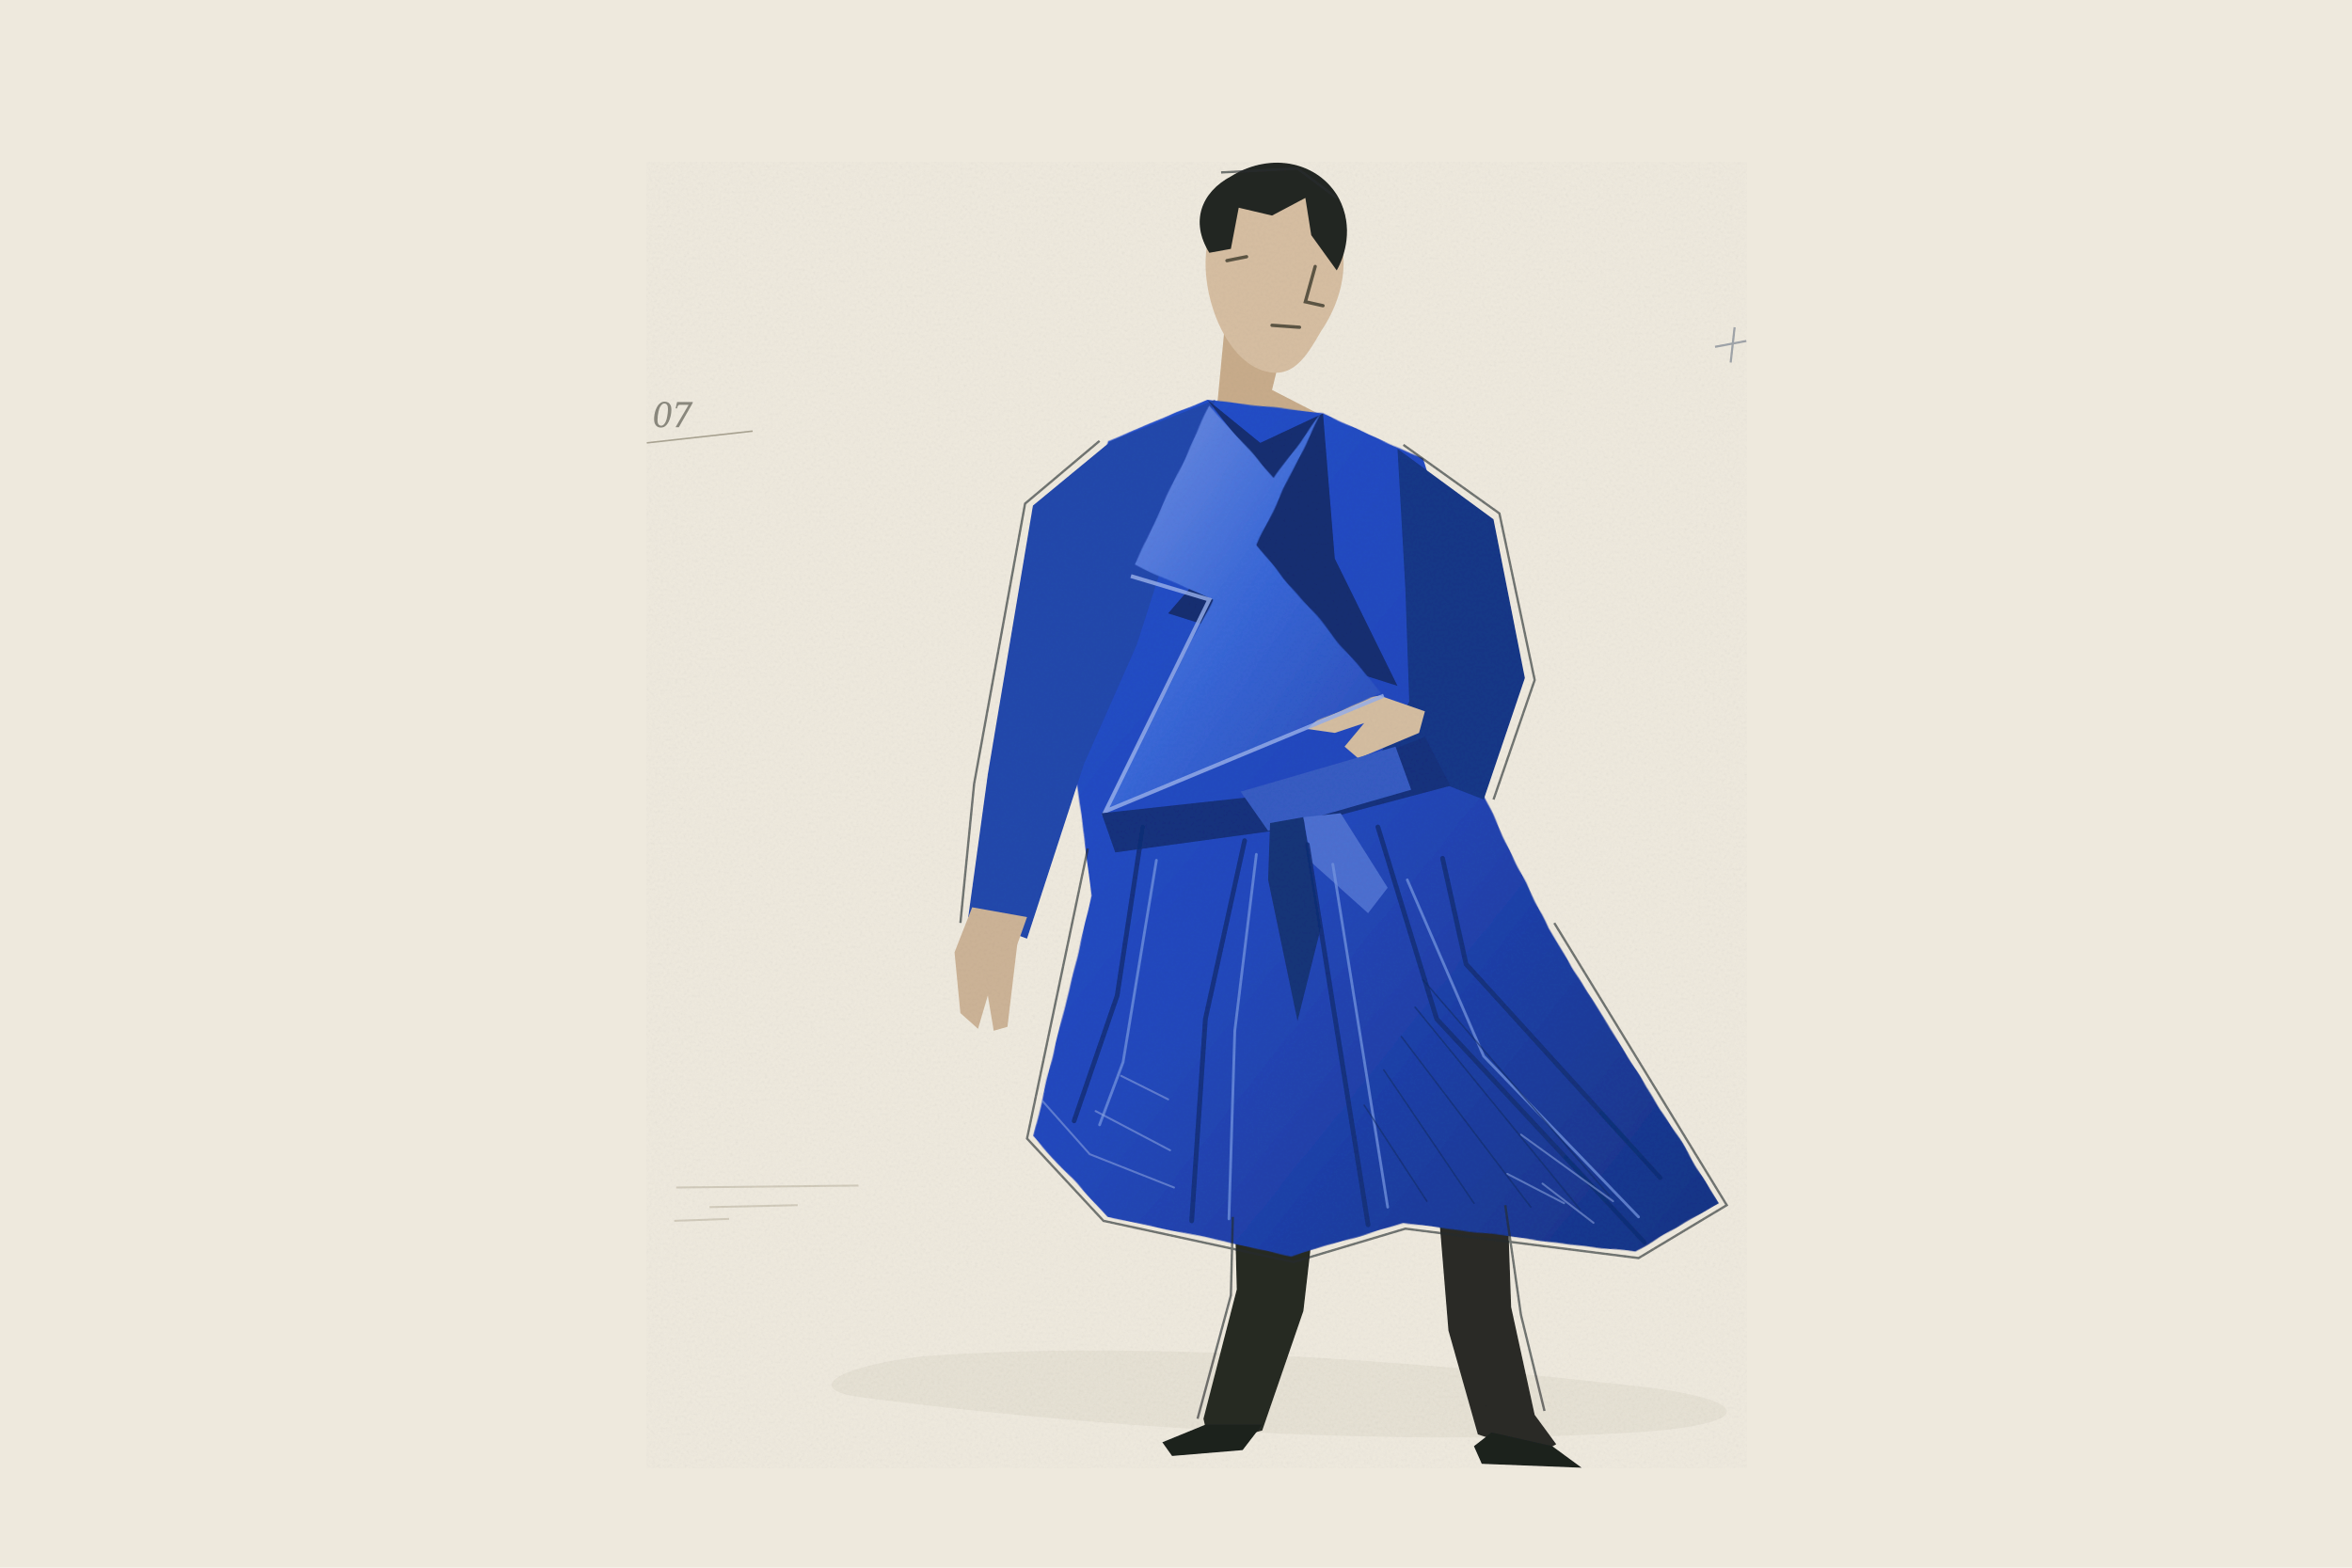
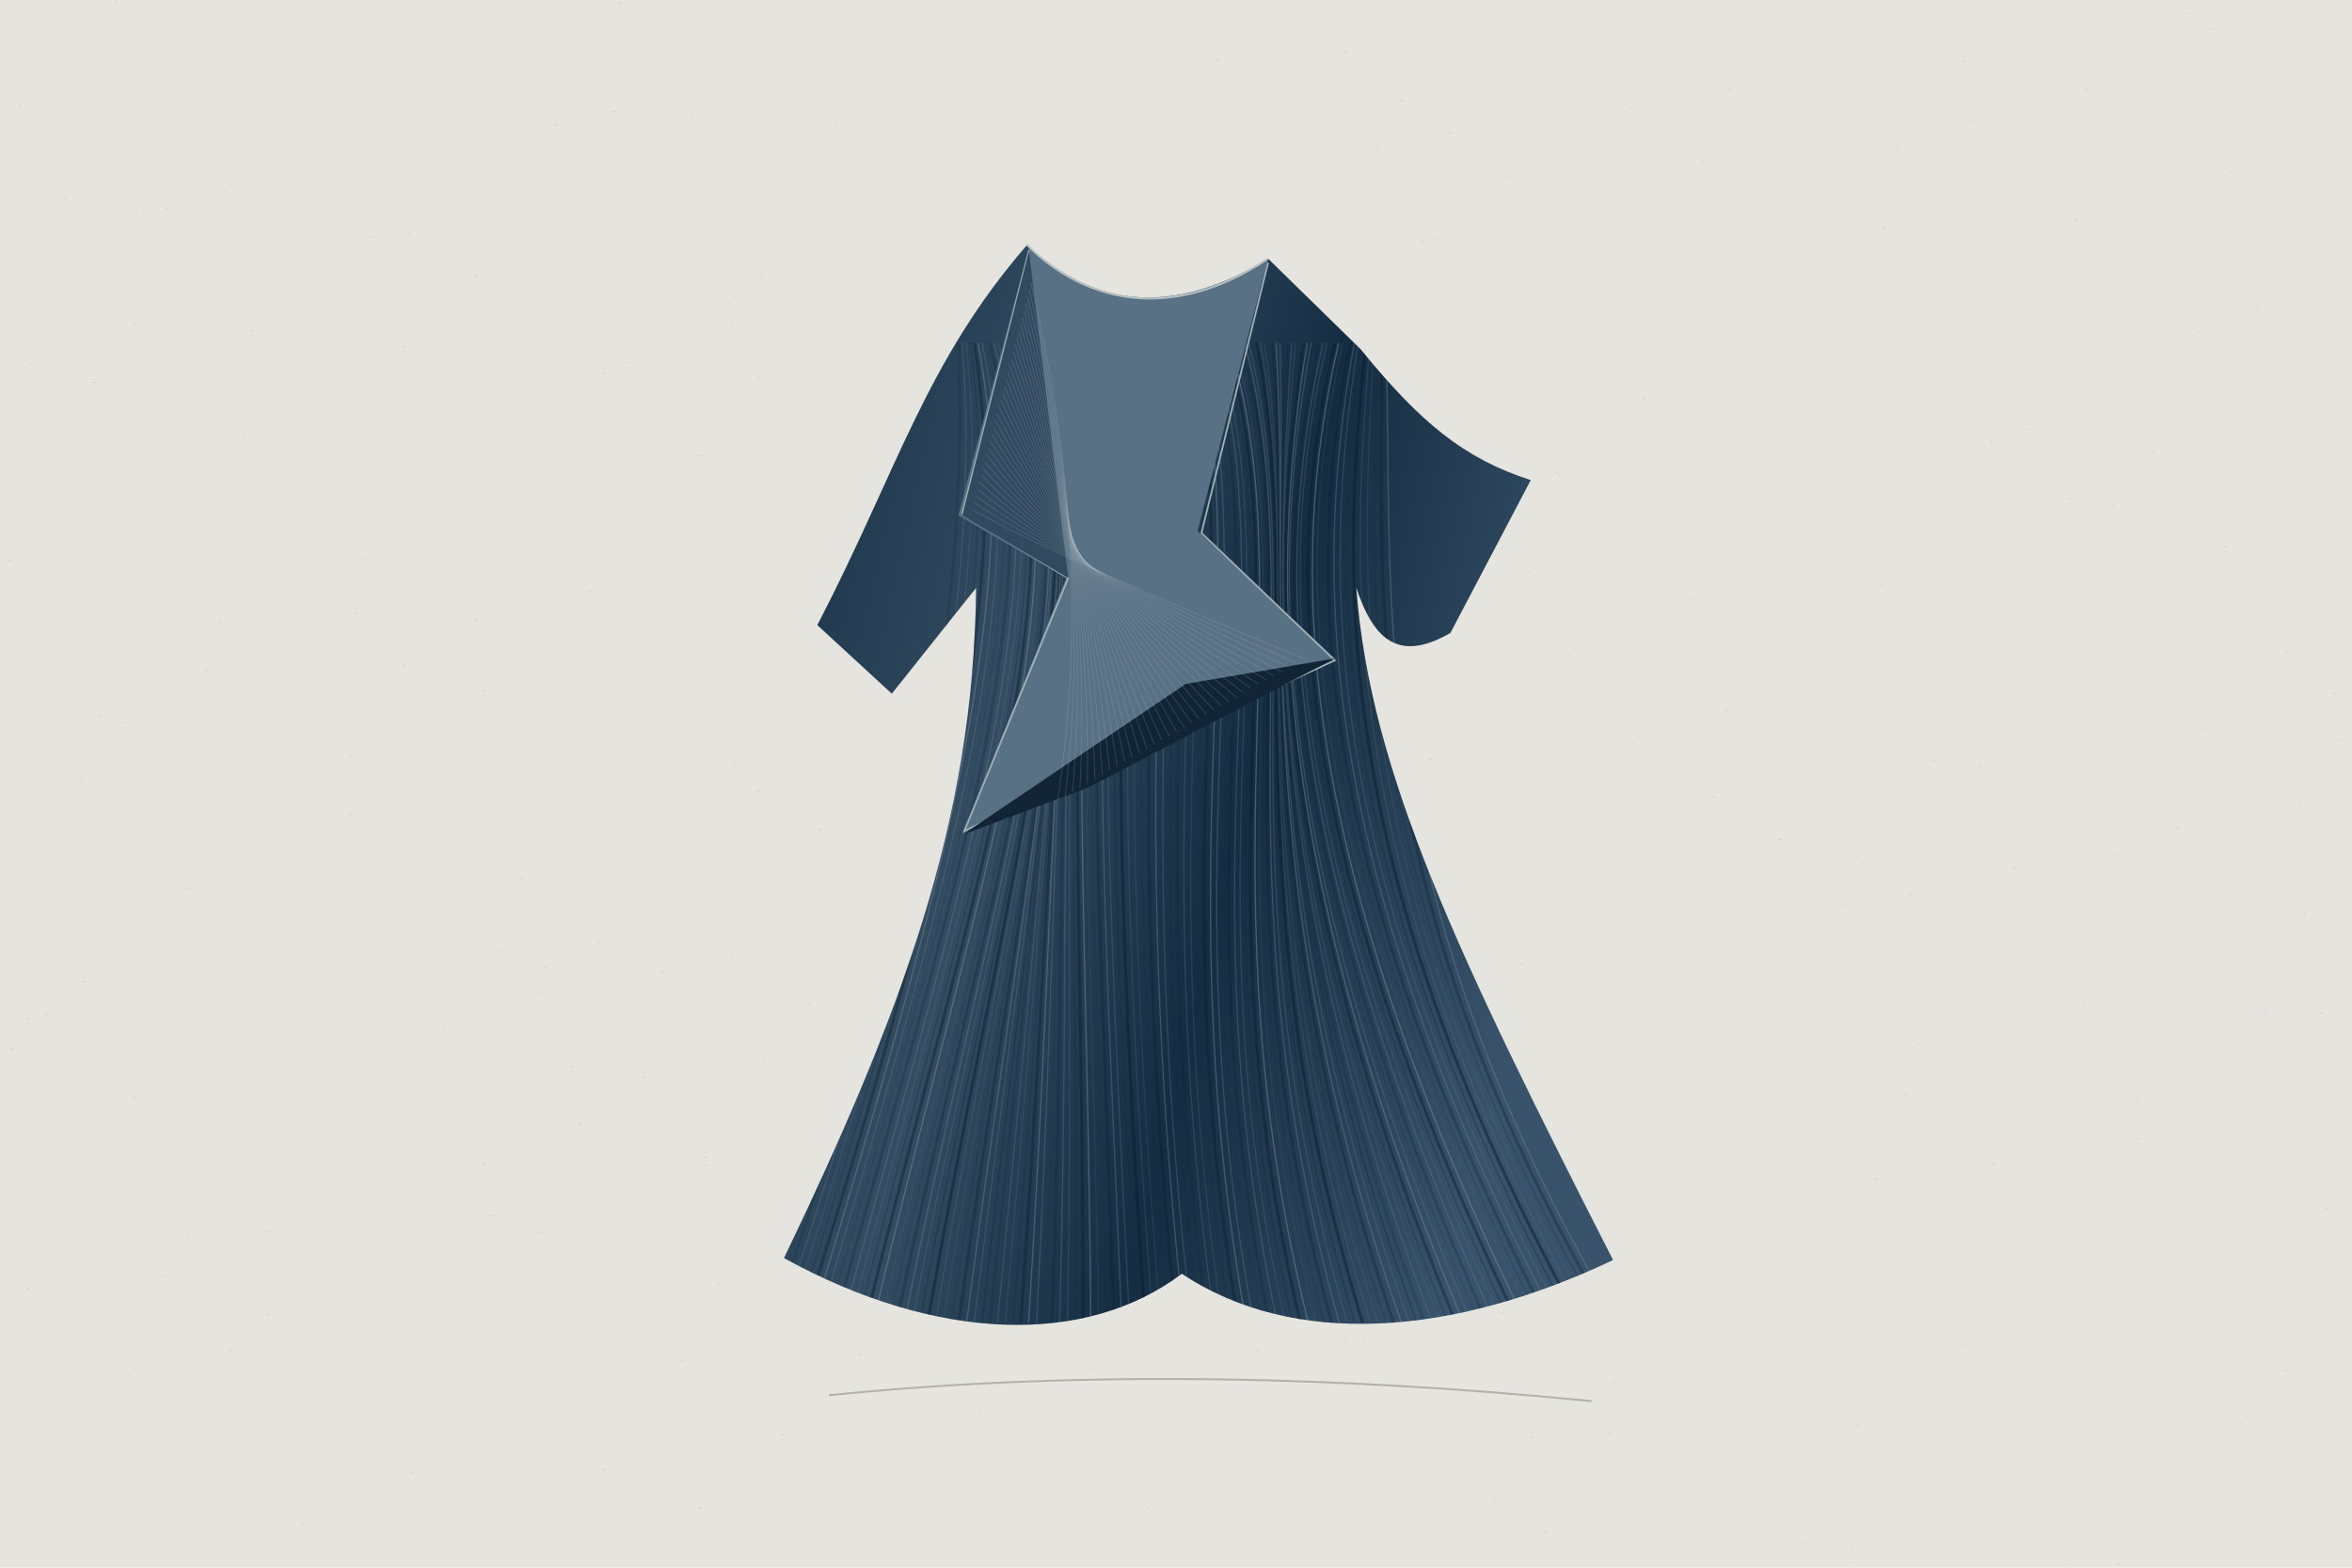
<svg xmlns="http://www.w3.org/2000/svg" viewBox="0 0 1200 800" role="img" aria-labelledby="title desc">
  <defs>
-     <filter id="paper" x="0" y="0" width="100%" height="100%">
-       <feTurbulence type="fractalNoise" baseFrequency=".68" numOctaves="3" seed="12" result="noise" />
-       <feColorMatrix in="noise" type="saturate" values="0" />
-       <feComponentTransfer>
-         <feFuncA type="linear" slope=".095" />
-       </feComponentTransfer>
-       <feBlend in="SourceGraphic" mode="multiply" />
-     </filter>
-     <filter id="edge" x="-5%" y="-5%" width="110%" height="110%">
-       <feTurbulence type="fractalNoise" baseFrequency=".045" numOctaves="2" seed="19" result="grain" />
-       <feDisplacementMap in="SourceGraphic" in2="grain" scale="1.65" xChannelSelector="R" yChannelSelector="G" />
-     </filter>
-     <linearGradient id="blue" x1="0" y1="0" x2="1" y2="1">
-       <stop offset="0" stop-color="#2451cc" />
-       <stop offset=".47" stop-color="#2449bc" />
-       <stop offset="1" stop-color="#163483" />
+     <clipPath id="cloth">
+       <path d="M524 125C552 153 596 166 647 132L694 178C725 216 747 234 781 245L740 323C714 338 701 327 692 300C699 394 744 488 823 643C741 682 660 688 603 650C554 687 478 685 400 642C459 519 497 420 498 300L455 354L417 319C458 240 472 185 524 125Z" />
+     </clipPath>
+     <linearGradient id="dye" x1="0" y1="0" x2="1" y2=".3">
+       <stop stop-color="#142f45" />
+       <stop offset=".36" stop-color="#354d63" />
+       <stop offset=".65" stop-color="#152d42" />
+       <stop offset="1" stop-color="#38536b" />
    </linearGradient>
-     <linearGradient id="fold" x1="0" y1="0" x2="1" y2="1">
-       <stop stop-color="#7593e2" />
-       <stop offset=".5" stop-color="#3a67d7" />
-       <stop offset="1" stop-color="#284bb6" />
-     </linearGradient>
-     <clipPath id="coatClip">
-       <path d="M565 225 616 204 675 211 726 234 751 313 746 384 790 474 877 614 834 639 716 624 659 641 565 621 527 580 557 457 541 340Z" />
-     </clipPath>
  </defs>
-   <rect width="1200" height="800" fill="#eee9dd" />
-   <g filter="url(#paper)">
-     <path d="M472 692c112-8 246 2 369 16 54 7 55 19-7 23-134 8-288-4-395-18-30-4-12-16 33-21Z" fill="#b4ac98" opacity=".14" />
-     <path d="m671 617-6 52-21 61-27 7-3-13 17-66-1-40Z" fill="#272922" />
-     <path d="m734 618 5 61 15 53 31 10 9-5-11-15-12-55-2-57Z" fill="#292a25" />
-     <path d="m644 727-10 13-36 3-5-7 22-9Zm117 4 31 7 15 11-51-2-4-9Z" fill="#1b211f" />
-     <path d="m625 165-4 42-21 12 61 18 25-19-37-19 7-29Z" fill="#c8ac8b" />
-     <path d="M617 120c3-21 31-33 53-18 21 16 19 45 4 67-8 14-15 25-30 20-21-7-34-45-27-69Z" fill="#d6bea2" />
-     <path d="M617 129c-10-16-4-31 11-39 21-13 45-7 55 11 8 15 3 30-1 37l-13-18-3-19-17 9-17-4-4 21Z" fill="#242723" />
-     <path d="m671 136-5 18 9 2m-26 10 14 1m-37-34 10-2" fill="none" stroke="#5c5545" stroke-width="1.7" stroke-linecap="round" />
-     <path d="M565 225 616 204 675 211 726 234 751 313 746 384 790 474 877 614 834 639 716 624 659 641 565 621 527 580 557 457 541 340Z" fill="url(#blue)" filter="url(#edge)" />
-     <path d="m567 225-40 33-23 137-10 73 30 11 29-89 27-61 40-125Z" fill="#2448ac" />
-     <path d="m496 463-9 23 3 31 9 8 5-17 3 18 7-2 5-42 5-14Z" fill="#ccb397" />
-     <path d="m713 229 49 36 16 81-21 62-54-21 16-29-2-58Z" fill="#163787" />
-     <path d="m727 363-23-8-22 3-15 14 14 2 15-5-10 12 7 6 31-13Z" fill="#d4bda1" />
-     <path d="m616 204 35 45-55 64 117 37-32-65-6-74-32 15Z" fill="#132d71" />
-     <path d="m617 207-38 81 40 18-56 108 142-60-64-76 33-67-24 33Z" fill="url(#fold)" filter="url(#edge)" />
-     <path d="m577 294 40 12-53 108 142-59" fill="none" stroke="#96aeea" stroke-width="2" opacity=".83" />
-     <path d="m562 415 92-10 73-29 13 25-83 22-88 12Z" fill="#15327d" />
-     <path d="m633 404 14 20 73-21-8-22Z" fill="#385cc2" />
-     <path d="m648 420 17-3 9 56-12 48-15-72Z" fill="#183478" />
-     <path d="m665 417 19-2 24 38-10 13-29-26Z" fill="#4e70d0" />
-     <g fill="none" stroke-linecap="round" clip-path="url(#coatClip)">
-       <path d="m635 429-20 91-7 103m59-192 31 194m5-203 30 98 106 114m-103-196 12 54 99 109m-264-179-13 86-22 64" stroke="#102e76" stroke-width="2.4" opacity=".83" />
-       <path d="m641 436-11 90-3 96m53-181 28 175m10-167 39 90 79 82m-246-182-17 103-12 32" stroke="#7394e0" stroke-width="1.4" opacity=".75" />
-       <path d="m532 562 24 27 43 17m-40-39 38 20m-25-38 24 12m173 38 29 15m-22-35 47 34m-36-9 26 20" stroke="#90a8e2" stroke-width="1" opacity=".55" />
-       <path d="m726 500 95 110m-99-96 84 103m-91-88 66 87m-75-70 46 68m-56-50 32 49" stroke="#112c69" stroke-width=".8" opacity=".6" />
-     </g>
-     <g fill="none" stroke="#272c30" stroke-width="1.2" opacity=".65">
-       <path d="m561 225-38 32-26 143-7 71m226-244 49 35 18 85-21 61m-207 25-31 148 39 42 97 21 57-17 119 15 45-27-88-144" />
-       <path d="m623 88 39-2 20 15m-53 520-1 40-17 63m157-109 8 56 12 49" />
-     </g>
-     <path d="m345 606 93-1m-76 11 45-1m-63 8 28-1" stroke="#b4ac98" stroke-width="1" fill="none" opacity=".5" />
-     <path d="m875 177 16-3m-6-7-2 18" stroke="#697485" stroke-width="1.1" opacity=".6" />
-     <text x="333" y="218" fill="#8b897e" font-family="Georgia,serif" font-size="18" font-style="italic">07</text>
-     <path d="m330 226 54-6" fill="none" stroke="#aaa493" stroke-width=".8" />
+   <rect width="1200" height="800" fill="#e6e4de" />
+   <path d="M423 712Q600 694 812 715" stroke="#b4b1a8" stroke-width="1" fill="none" />
+   <path d="M524 125C552 153 596 166 647 132L694 178C725 216 747 234 781 245L740 323C714 338 701 327 692 300C699 394 744 488 823 643C741 682 660 688 603 650C554 687 478 685 400 642C459 519 497 420 498 300L455 354L417 319C458 240 472 185 524 125Z" fill="url(#dye)" />
+   <g clip-path="url(#cloth)" fill="none">
+     <path d="M489.0 175C494.0 301 473.0 447 394.0 675" stroke="#091b2a" stroke-width="1.5" opacity="0.17" />
+     <path d="M491.0 175C500.0 301 475.0 447 398.0 675" stroke="#81919b" stroke-width="0.65" opacity="0.22" />
+     <path d="M493.0 175C506.0 301 477.0 447 401.9 675" stroke="#506c82" stroke-width="0.65" opacity="0.27" />
+     <path d="M495.0 175C511.9 301 479.0 447 405.9 675" stroke="#142a3c" stroke-width="0.65" opacity="0.32" />
+     <path d="M497.0 175C517.6 301 481.0 447 409.9 675" stroke="#091b2a" stroke-width="1.5" opacity="0.37" />
+     <path d="M499.0 175C523.1 301 483.0 447 413.8 675" stroke="#81919b" stroke-width="0.65" opacity="0.42" />
+     <path d="M501.0 175C528.3 301 485.0 447 417.8 675" stroke="#506c82" stroke-width="0.65" opacity="0.47" />
+     <path d="M503.0 175C533.3 301 487.0 447 421.7 675" stroke="#142a3c" stroke-width="0.65" opacity="0.17" />
+     <path d="M505.0 175C537.9 301 489.0 447 425.7 675" stroke="#091b2a" stroke-width="1.5" opacity="0.22" />
+     <path d="M507.0 175C542.1 301 491.0 447 429.7 675" stroke="#81919b" stroke-width="0.65" opacity="0.27" />
+     <path d="M509.0 175C546.0 301 493.0 447 433.6 675" stroke="#506c82" stroke-width="0.65" opacity="0.32" />
+     <path d="M511.0 175C549.4 301 495.0 447 437.6 675" stroke="#142a3c" stroke-width="0.65" opacity="0.37" />
+     <path d="M513.0 175C552.4 301 497.0 447 441.6 675" stroke="#091b2a" stroke-width="1.5" opacity="0.42" />
+     <path d="M515.0 175C554.9 301 499.0 447 445.5 675" stroke="#81919b" stroke-width="0.65" opacity="0.47" />
+     <path d="M517.0 175C557.0 301 501.0 447 449.5 675" stroke="#506c82" stroke-width="0.65" opacity="0.17" />
+     <path d="M519.0 175C558.6 301 503.0 447 453.4 675" stroke="#142a3c" stroke-width="0.65" opacity="0.22" />
+     <path d="M521.0 175C559.7 301 505.0 447 457.4 675" stroke="#091b2a" stroke-width="1.5" opacity="0.27" />
+     <path d="M523.0 175C560.4 301 507.0 447 461.4 675" stroke="#81919b" stroke-width="0.65" opacity="0.32" />
+     <path d="M525.0 175C560.6 301 509.0 447 465.3 675" stroke="#506c82" stroke-width="0.65" opacity="0.37" />
+     <path d="M527.0 175C560.5 301 511.0 447 469.3 675" stroke="#142a3c" stroke-width="0.65" opacity="0.42" />
+     <path d="M529.0 175C560.0 301 513.0 447 473.3 675" stroke="#091b2a" stroke-width="1.5" opacity="0.47" />
+     <path d="M531.0 175C559.1 301 515.0 447 477.2 675" stroke="#81919b" stroke-width="0.65" opacity="0.17" />
+     <path d="M533.0 175C557.9 301 517.0 447 481.2 675" stroke="#506c82" stroke-width="0.65" opacity="0.22" />
+     <path d="M535.0 175C556.5 301 519.0 447 485.2 675" stroke="#142a3c" stroke-width="0.65" opacity="0.27" />
+     <path d="M537.0 175C554.8 301 521.0 447 489.1 675" stroke="#091b2a" stroke-width="1.5" opacity="0.32" />
+     <path d="M539.0 175C553.0 301 523.0 447 493.1 675" stroke="#81919b" stroke-width="0.65" opacity="0.37" />
+     <path d="M541.0 175C551.0 301 525.0 447 497.0 675" stroke="#506c82" stroke-width="0.65" opacity="0.42" />
+     <path d="M543.0 175C549.0 301 527.0 447 501.0 675" stroke="#142a3c" stroke-width="0.65" opacity="0.47" />
+     <path d="M545.0 175C547.0 301 529.0 447 505.0 675" stroke="#091b2a" stroke-width="1.5" opacity="0.17" />
+     <path d="M547.0 175C545.0 301 531.0 447 508.9 675" stroke="#81919b" stroke-width="0.65" opacity="0.22" />
+     <path d="M549.0 175C543.1 301 533.0 447 512.9 675" stroke="#506c82" stroke-width="0.65" opacity="0.27" />
+     <path d="M551.0 175C541.3 301 535.0 447 516.9 675" stroke="#142a3c" stroke-width="0.65" opacity="0.32" />
+     <path d="M553.0 175C539.8 301 537.0 447 520.8 675" stroke="#091b2a" stroke-width="1.5" opacity="0.37" />
+     <path d="M555.0 175C538.5 301 539.0 447 524.8 675" stroke="#81919b" stroke-width="0.65" opacity="0.42" />
+     <path d="M557.0 175C537.4 301 541.0 447 528.8 675" stroke="#506c82" stroke-width="0.65" opacity="0.47" />
+     <path d="M559.0 175C536.7 301 543.0 447 532.7 675" stroke="#142a3c" stroke-width="0.65" opacity="0.17" />
+     <path d="M561.0 175C536.4 301 545.0 447 536.7 675" stroke="#091b2a" stroke-width="1.5" opacity="0.22" />
+     <path d="M563.0 175C536.4 301 547.0 447 540.6 675" stroke="#81919b" stroke-width="0.65" opacity="0.27" />
+     <path d="M565.0 175C536.9 301 549.0 447 544.6 675" stroke="#506c82" stroke-width="0.65" opacity="0.32" />
+     <path d="M567.0 175C537.8 301 551.0 447 548.6 675" stroke="#142a3c" stroke-width="0.65" opacity="0.37" />
+     <path d="M569.0 175C539.2 301 553.0 447 552.5 675" stroke="#091b2a" stroke-width="1.5" opacity="0.42" />
+     <path d="M571.0 175C541.0 301 555.0 447 556.5 675" stroke="#81919b" stroke-width="0.65" opacity="0.47" />
+     <path d="M573.0 175C543.3 301 557.0 447 560.5 675" stroke="#506c82" stroke-width="0.65" opacity="0.17" />
+     <path d="M575.0 175C546.0 301 559.0 447 564.4 675" stroke="#142a3c" stroke-width="0.65" opacity="0.22" />
+     <path d="M577.0 175C549.2 301 561.0 447 568.4 675" stroke="#091b2a" stroke-width="1.5" opacity="0.27" />
+     <path d="M579.0 175C552.9 301 563.0 447 572.3 675" stroke="#81919b" stroke-width="0.65" opacity="0.32" />
+     <path d="M581.0 175C556.9 301 565.0 447 576.3 675" stroke="#506c82" stroke-width="0.65" opacity="0.37" />
+     <path d="M583.0 175C561.4 301 567.0 447 580.3 675" stroke="#142a3c" stroke-width="0.65" opacity="0.42" />
+     <path d="M585.0 175C566.2 301 569.0 447 584.2 675" stroke="#091b2a" stroke-width="1.5" opacity="0.47" />
+     <path d="M587.0 175C571.3 301 571.0 447 588.2 675" stroke="#81919b" stroke-width="0.65" opacity="0.17" />
+     <path d="M589.0 175C576.6 301 573.0 447 592.2 675" stroke="#506c82" stroke-width="0.65" opacity="0.22" />
+     <path d="M591.0 175C582.3 301 575.0 447 596.1 675" stroke="#142a3c" stroke-width="0.65" opacity="0.27" />
+     <path d="M593.0 175C588.1 301 577.0 447 600.1 675" stroke="#091b2a" stroke-width="1.5" opacity="0.32" />
+     <path d="M595.0 175C594.0 301 579.0 447 604.1 675" stroke="#81919b" stroke-width="0.65" opacity="0.37" />
+     <path d="M597.0 175C600.0 301 581.0 447 608.0 675" stroke="#506c82" stroke-width="0.65" opacity="0.42" />
+     <path d="M599.0 175C606.0 301 583.0 447 612.0 675" stroke="#142a3c" stroke-width="0.65" opacity="0.47" />
+     <path d="M601.0 175C612.0 301 585.0 447 615.9 675" stroke="#091b2a" stroke-width="1.5" opacity="0.17" />
+     <path d="M603.0 175C617.9 301 587.0 447 619.9 675" stroke="#81919b" stroke-width="0.65" opacity="0.22" />
+     <path d="M605.0 175C623.7 301 589.0 447 623.9 675" stroke="#506c82" stroke-width="0.65" opacity="0.27" />
+     <path d="M607.0 175C629.4 301 591.0 447 627.8 675" stroke="#142a3c" stroke-width="0.65" opacity="0.32" />
+     <path d="M609.0 175C634.7 301 593.0 447 631.8 675" stroke="#091b2a" stroke-width="1.5" opacity="0.37" />
+     <path d="M611.0 175C639.8 301 595.0 447 635.8 675" stroke="#81919b" stroke-width="0.65" opacity="0.42" />
+     <path d="M613.0 175C644.6 301 597.0 447 639.7 675" stroke="#506c82" stroke-width="0.65" opacity="0.47" />
+     <path d="M615.0 175C649.1 301 599.0 447 643.7 675" stroke="#142a3c" stroke-width="0.65" opacity="0.17" />
+     <path d="M617.0 175C653.1 301 601.0 447 647.7 675" stroke="#091b2a" stroke-width="1.5" opacity="0.22" />
+     <path d="M619.0 175C656.8 301 603.0 447 651.6 675" stroke="#81919b" stroke-width="0.65" opacity="0.27" />
+     <path d="M621.0 175C660.0 301 605.0 447 655.6 675" stroke="#506c82" stroke-width="0.65" opacity="0.32" />
+     <path d="M623.0 175C662.7 301 607.0 447 659.5 675" stroke="#142a3c" stroke-width="0.65" opacity="0.37" />
+     <path d="M625.0 175C665.0 301 609.0 447 663.5 675" stroke="#091b2a" stroke-width="1.5" opacity="0.42" />
+     <path d="M627.0 175C666.8 301 611.0 447 667.5 675" stroke="#81919b" stroke-width="0.65" opacity="0.47" />
+     <path d="M629.0 175C668.2 301 613.0 447 671.4 675" stroke="#506c82" stroke-width="0.65" opacity="0.17" />
+     <path d="M631.0 175C669.1 301 615.0 447 675.4 675" stroke="#142a3c" stroke-width="0.65" opacity="0.22" />
+     <path d="M633.0 175C669.6 301 617.0 447 679.4 675" stroke="#091b2a" stroke-width="1.5" opacity="0.27" />
+     <path d="M635.0 175C669.6 301 619.0 447 683.3 675" stroke="#81919b" stroke-width="0.65" opacity="0.32" />
+     <path d="M637.0 175C669.3 301 621.0 447 687.3 675" stroke="#506c82" stroke-width="0.65" opacity="0.37" />
+     <path d="M639.0 175C668.6 301 623.0 447 691.2 675" stroke="#142a3c" stroke-width="0.65" opacity="0.42" />
+     <path d="M641.0 175C667.5 301 625.0 447 695.2 675" stroke="#091b2a" stroke-width="1.5" opacity="0.47" />
+     <path d="M643.0 175C666.2 301 627.0 447 699.2 675" stroke="#81919b" stroke-width="0.65" opacity="0.17" />
+     <path d="M645.0 175C664.7 301 629.0 447 703.1 675" stroke="#506c82" stroke-width="0.65" opacity="0.22" />
+     <path d="M647.0 175C662.9 301 631.0 447 707.1 675" stroke="#142a3c" stroke-width="0.65" opacity="0.27" />
+     <path d="M649.0 175C661.0 301 633.0 447 711.1 675" stroke="#091b2a" stroke-width="1.5" opacity="0.32" />
+     <path d="M651.0 175C659.0 301 635.0 447 715.0 675" stroke="#81919b" stroke-width="0.65" opacity="0.37" />
+     <path d="M653.0 175C657.0 301 637.0 447 719.0 675" stroke="#506c82" stroke-width="0.65" opacity="0.42" />
+     <path d="M655.0 175C655.0 301 639.0 447 723.0 675" stroke="#142a3c" stroke-width="0.65" opacity="0.47" />
+     <path d="M657.0 175C653.0 301 641.0 447 726.9 675" stroke="#091b2a" stroke-width="1.5" opacity="0.17" />
+     <path d="M659.0 175C651.2 301 643.0 447 730.9 675" stroke="#81919b" stroke-width="0.65" opacity="0.22" />
+     <path d="M661.0 175C649.5 301 645.0 447 734.8 675" stroke="#506c82" stroke-width="0.65" opacity="0.27" />
+     <path d="M663.0 175C648.1 301 647.0 447 738.8 675" stroke="#142a3c" stroke-width="0.65" opacity="0.32" />
+     <path d="M665.0 175C646.9 301 649.0 447 742.8 675" stroke="#091b2a" stroke-width="1.5" opacity="0.37" />
+     <path d="M667.0 175C646.0 301 651.0 447 746.7 675" stroke="#81919b" stroke-width="0.65" opacity="0.42" />
+     <path d="M669.0 175C645.5 301 653.0 447 750.7 675" stroke="#506c82" stroke-width="0.65" opacity="0.47" />
+     <path d="M671.0 175C645.4 301 655.0 447 754.7 675" stroke="#142a3c" stroke-width="0.65" opacity="0.17" />
+     <path d="M673.0 175C645.6 301 657.0 447 758.6 675" stroke="#091b2a" stroke-width="1.5" opacity="0.22" />
+     <path d="M675.0 175C646.3 301 659.0 447 762.6 675" stroke="#81919b" stroke-width="0.65" opacity="0.27" />
+     <path d="M677.0 175C647.4 301 661.0 447 766.6 675" stroke="#506c82" stroke-width="0.65" opacity="0.32" />
+     <path d="M679.0 175C649.0 301 663.0 447 770.5 675" stroke="#142a3c" stroke-width="0.65" opacity="0.37" />
+     <path d="M681.0 175C651.1 301 665.0 447 774.5 675" stroke="#091b2a" stroke-width="1.5" opacity="0.42" />
+     <path d="M683.0 175C653.6 301 667.0 447 778.4 675" stroke="#81919b" stroke-width="0.65" opacity="0.47" />
+     <path d="M685.0 175C656.6 301 669.0 447 782.4 675" stroke="#506c82" stroke-width="0.65" opacity="0.17" />
+     <path d="M687.0 175C660.0 301 671.0 447 786.4 675" stroke="#142a3c" stroke-width="0.65" opacity="0.22" />
+     <path d="M689.0 175C663.9 301 673.0 447 790.3 675" stroke="#091b2a" stroke-width="1.5" opacity="0.27" />
+     <path d="M691.0 175C668.1 301 675.0 447 794.3 675" stroke="#81919b" stroke-width="0.65" opacity="0.32" />
+     <path d="M693.0 175C672.7 301 677.0 447 798.3 675" stroke="#506c82" stroke-width="0.65" opacity="0.37" />
+     <path d="M695.0 175C677.7 301 679.0 447 802.2 675" stroke="#142a3c" stroke-width="0.65" opacity="0.42" />
+     <path d="M697.0 175C682.9 301 681.0 447 806.2 675" stroke="#091b2a" stroke-width="1.5" opacity="0.47" />
+     <path d="M699.0 175C688.4 301 683.0 447 810.1 675" stroke="#81919b" stroke-width="0.65" opacity="0.17" />
+     <path d="M701.0 175C694.1 301 685.0 447 814.1 675" stroke="#506c82" stroke-width="0.65" opacity="0.22" />
+     <path d="M703.0 175C700.0 301 687.0 447 818.1 675" stroke="#142a3c" stroke-width="0.65" opacity="0.27" />
+     <path d="M705.0 175C706.0 301 689.0 447 822.0 675" stroke="#091b2a" stroke-width="1.5" opacity="0.32" />
+     <path d="M707.0 175C712.0 301 691.0 447 826.0 675" stroke="#81919b" stroke-width="0.65" opacity="0.37" />
  </g>
+   <path d="M525 126C553 151 591 166 647 132L611 271 681 336 491 426 544 295 489 263Z" fill="#597185" />
+   <path d="M525 128L491 262 545 295 492 424 681 337 613 272 647 134" stroke="#a0afb5" stroke-width=".9" fill="none" />
+   <path d="M491 426L605 349 681 336 555 402Z" fill="#112537" />
+   <path d="M545 295L525 128 491 263Z" fill="#314a60" />
+   <path d="M496.0 260.0Q536.0 283 665.0 336.0" fill="none" stroke="#b1bdc1" stroke-width=".45" opacity=".21" />
+   <path d="M496.9 256.5Q536.7 283 661.2 338.2" fill="none" stroke="#b1bdc1" stroke-width=".45" opacity=".21" />
+   <path d="M497.8 253.0Q537.4 283 657.4 340.4" fill="none" stroke="#b1bdc1" stroke-width=".45" opacity=".21" />
+   <path d="M498.7 249.5Q538.1 283 653.6 342.6" fill="none" stroke="#b1bdc1" stroke-width=".45" opacity=".21" />
+   <path d="M499.6 246.0Q538.8 283 649.8 344.8" fill="none" stroke="#b1bdc1" stroke-width=".45" opacity=".21" />
+   <path d="M500.6 242.5Q539.5 283 646.0 347.0" fill="none" stroke="#b1bdc1" stroke-width=".45" opacity=".21" />
+   <path d="M501.5 239.0Q540.2 283 642.2 349.2" fill="none" stroke="#b1bdc1" stroke-width=".45" opacity=".21" />
+   <path d="M502.4 235.5Q540.9 283 638.4 351.4" fill="none" stroke="#b1bdc1" stroke-width=".45" opacity=".21" />
+   <path d="M503.3 232.0Q541.6 283 634.6 353.6" fill="none" stroke="#b1bdc1" stroke-width=".45" opacity=".21" />
+   <path d="M504.2 228.5Q542.3 283 630.8 355.8" fill="none" stroke="#b1bdc1" stroke-width=".45" opacity=".21" />
+   <path d="M505.1 225.0Q543.0 283 627.0 358.0" fill="none" stroke="#b1bdc1" stroke-width=".45" opacity=".21" />
+   <path d="M506.0 221.5Q543.7 283 623.2 360.2" fill="none" stroke="#b1bdc1" stroke-width=".45" opacity=".21" />
+   <path d="M506.9 218.0Q544.4 283 619.4 362.4" fill="none" stroke="#b1bdc1" stroke-width=".45" opacity=".21" />
+   <path d="M507.8 214.5Q545.1 283 615.6 364.6" fill="none" stroke="#b1bdc1" stroke-width=".45" opacity=".21" />
+   <path d="M508.7 211.0Q545.8 283 611.8 366.8" fill="none" stroke="#b1bdc1" stroke-width=".45" opacity=".21" />
+   <path d="M509.6 207.5Q546.5 283 608.0 369.0" fill="none" stroke="#b1bdc1" stroke-width=".45" opacity=".21" />
+   <path d="M510.6 204.0Q547.2 283 604.2 371.2" fill="none" stroke="#b1bdc1" stroke-width=".45" opacity=".21" />
+   <path d="M511.5 200.5Q547.9 283 600.4 373.4" fill="none" stroke="#b1bdc1" stroke-width=".45" opacity=".21" />
+   <path d="M512.4 197.0Q548.6 283 596.6 375.6" fill="none" stroke="#b1bdc1" stroke-width=".45" opacity=".21" />
+   <path d="M513.3 193.5Q549.3 283 592.8 377.8" fill="none" stroke="#b1bdc1" stroke-width=".45" opacity=".21" />
+   <path d="M514.2 190.0Q550.0 283 589.0 380.0" fill="none" stroke="#b1bdc1" stroke-width=".45" opacity=".21" />
+   <path d="M515.1 186.5Q550.7 283 585.2 382.2" fill="none" stroke="#b1bdc1" stroke-width=".45" opacity=".21" />
+   <path d="M516.0 183.0Q551.4 283 581.4 384.4" fill="none" stroke="#b1bdc1" stroke-width=".45" opacity=".21" />
+   <path d="M516.9 179.5Q552.1 283 577.6 386.6" fill="none" stroke="#b1bdc1" stroke-width=".45" opacity=".21" />
+   <path d="M517.8 176.0Q552.8 283 573.8 388.8" fill="none" stroke="#b1bdc1" stroke-width=".45" opacity=".21" />
+   <path d="M518.8 172.5Q553.5 283 570.0 391.0" fill="none" stroke="#b1bdc1" stroke-width=".45" opacity=".21" />
+   <path d="M519.7 169.0Q554.2 283 566.2 393.2" fill="none" stroke="#b1bdc1" stroke-width=".45" opacity=".21" />
+   <path d="M520.6 165.5Q554.9 283 562.4 395.4" fill="none" stroke="#b1bdc1" stroke-width=".45" opacity=".21" />
+   <path d="M521.5 162.0Q555.6 283 558.6 397.6" fill="none" stroke="#b1bdc1" stroke-width=".45" opacity=".21" />
+   <path d="M522.4 158.5Q556.3 283 554.8 399.8" fill="none" stroke="#b1bdc1" stroke-width=".45" opacity=".21" />
+   <path d="M523.3 155.0Q557.0 283 551.0 402.0" fill="none" stroke="#b1bdc1" stroke-width=".45" opacity=".21" />
+   <path d="M524.2 151.5Q557.7 283 547.2 404.2" fill="none" stroke="#b1bdc1" stroke-width=".45" opacity=".21" />
+   <path d="M525.1 148.0Q558.4 283 543.4 406.4" fill="none" stroke="#b1bdc1" stroke-width=".45" opacity=".21" />
+   <path d="M526.0 144.5Q559.1 283 539.6 408.6" fill="none" stroke="#b1bdc1" stroke-width=".45" opacity=".21" />
+   <path d="M524 125C552 153 596 166 647 132" fill="none" stroke="#b6c0c2" stroke-width="1" />
+   <path d="M618.1 215.5l1.5 0.1 M787.9 175.2l0.7 0.3 M457.3 159.4l0.8 -0.3 M1192.4 378.0l1.4 -0.5 M1015.2 225.3l2.0 0.1 M113.4 97.9l1.8 -0.4 M767.8 90.4l1.9 0.4 M72.0 696.4l0.8 -0.4 M184.4 285.6l1.3 -0.4 M305.1 613.6l1.1 0.1 M578.5 573.6l0.5 0.5 M1088.3 561.7l0.9 -0.1 M443.7 772.8l0.9 0.1 M807.7 587.7l1.4 0.2 M355.9 769.4l2.0 -0.1 M68.0 165.0l1.3 0.0 M765.4 669.9l1.9 0.3 M615.2 33.2l0.5 -0.1 M1136.7 519.4l1.0 -0.3 M724.7 123.6l1.7 -0.5 M554.3 103.5l0.6 -0.2 M967.2 625.2l0.7 0.4 M1186.1 26.2l0.8 0.4 M1153.4 668.7l1.1 0.4 M250.6 620.4l1.8 0.1 M1016.1 594.4l1.8 0.0 M44.6 586.1l1.1 0.4 M162.7 739.6l0.5 0.5 M500.9 405.7l0.5 0.1 M1089.0 249.4l1.1 0.2 M551.6 5.1l0.6 -0.0 M579.6 364.1l1.7 0.4 M445.1 534.8l0.6 0.1 M1151.0 156.6l1.2 0.0 M1183.2 462.2l0.4 -0.3 M584.9 769.7l1.1 -0.1 M589.6 731.0l1.2 -0.3 M205.4 339.4l1.8 0.5 M853.0 347.6l0.6 -0.2 M5.4 535.2l1.9 0.1 M61.1 694.4l0.6 0.0 M691.8 184.1l1.5 -0.1 M123.9 222.8l1.7 -0.1 M924.8 316.2l0.5 0.2 M508.0 248.3l0.7 -0.3 M509.2 512.8l0.8 -0.4 M944.4 790.7l0.9 0.4 M743.1 545.1l1.9 -0.2 M881.5 45.5l1.4 0.4 M983.3 477.0l0.7 -0.4 M507.0 659.6l0.7 0.3 M717.2 634.7l1.5 -0.4 M946.9 437.9l1.4 -0.1 M939.4 462.2l1.5 0.1 M755.8 522.0l1.8 0.1 M685.8 26.5l1.4 0.1 M208.4 119.5l1.3 -0.4 M328.2 549.3l1.4 0.5 M1183.8 517.0l1.8 0.0 M16.5 701.2l0.5 0.4 M295.0 793.4l0.5 0.0 M336.7 495.9l1.8 0.0 M778.9 119.7l1.1 0.4 M958.7 298.8l1.8 -0.1 M709.3 37.3l1.1 -0.3 M398.0 732.1l2.0 0.0 M367.8 250.7l0.6 -0.4 M104.0 342.1l1.7 0.2 M116.4 689.0l1.9 -0.3 M205.2 177.1l2.0 -0.3 M795.1 517.6l0.5 -0.3 M1045.3 245.3l1.2 -0.2 M581.1 615.4l1.0 0.3 M241.7 316.3l2.0 0.5 M1166.3 333.1l1.8 -0.5 M305.2 237.9l0.7 -0.1 M419.9 184.0l0.7 -0.5 M111.8 318.0l1.7 0.4 M366.3 655.6l1.8 -0.5 M254.5 160.5l0.6 0.0 M1152.2 799.5l0.5 0.4 M1173.0 409.4l1.5 0.0 M1165.4 699.2l1.8 -0.1 M127.0 758.1l1.0 -0.4 M1109.8 421.9l2.0 0.5 M1172.5 482.4l1.0 0.0 M242.1 140.8l1.6 0.3 M880.5 789.9l0.6 -0.4 M1018.7 122.3l0.9 0.2 M371.3 155.0l1.1 -0.5 M1108.5 673.0l1.0 0.1 M494.0 452.2l1.4 0.2 M799.9 334.4l1.5 0.3 M672.0 530.1l0.7 0.3 M779.9 292.3l1.5 0.0 M761.5 181.3l1.1 0.2 M200.6 578.8l0.6 0.2 M376.2 513.0l1.0 -0.5 M209.7 751.7l1.5 -0.4 M37.6 196.3l0.4 0.3 M78.0 504.6l1.0 0.3 M729.0 387.3l1.7 0.2 M172.0 212.5l1.1 0.0 M768.7 379.3l1.0 0.3 M426.2 63.9l1.0 0.3 M1089.2 580.8l1.6 0.4 M966.9 74.8l1.9 0.2 M879.6 362.5l1.9 0.0 M502.1 197.3l1.2 -0.3 M1054.8 254.9l1.7 -0.5 M1052.0 478.4l1.1 0.3 M188.5 120.8l1.7 0.2 M564.4 213.3l1.7 -0.4 M761.7 765.3l1.5 -0.2 M248.0 532.2l0.7 -0.5 M1116.3 6.8l1.5 0.2 M356.4 232.6l1.9 0.1 M12.8 519.8l2.0 0.3 M178.4 386.2l1.4 -0.2 M254.5 365.4l0.6 -0.3 M172.3 368.8l1.0 0.2 M676.7 433.1l2.0 0.1 M14.1 417.1l0.8 0.4 M373.6 390.2l1.5 0.1 M367.2 340.0l0.8 0.4 M308.3 29.4l0.4 -0.0 M739.0 68.0l1.8 -0.3 M127.6 168.5l1.6 0.3 M714.1 126.6l1.2 0.2 M943.1 40.7l1.5 0.0 M451.9 556.8l1.4 0.4 M820.7 731.0l1.5 0.4 M180.6 312.8l1.7 0.3 M616.0 728.7l0.6 0.3 M818.0 379.4l0.8 -0.3 M566.2 558.2l1.1 0.2 M423.8 74.9l1.2 -0.5 M1191.9 218.6l1.5 0.3 M247.7 602.3l0.8 0.3 M467.5 329.6l1.8 -0.3 M678.0 153.4l0.4 -0.0 M742.9 575.1l0.4 -0.4 M83.8 650.9l1.3 0.4 M719.2 620.9l0.5 -0.1 M4.4 286.4l1.9 -0.5 M775.7 491.9l1.8 -0.4 M294.6 573.2l1.7 0.2 M446.4 570.6l0.6 0.1 M714.4 51.2l1.4 -0.1 M581.5 587.5l1.0 -0.2 M198.9 3.5l0.8 0.0 M731.5 121.9l1.2 -0.5 M314.8 560.6l1.3 0.1 M1134.6 279.1l1.9 -0.4 M920.3 787.3l1.5 0.4 M556.8 177.3l1.2 0.4 M1058.3 112.2l1.4 0.4 M1026.5 442.5l1.9 0.5 M4.0 743.5l0.7 0.3 M793.6 241.7l1.5 -0.5 M487.4 410.6l1.5 -0.5 M521.0 31.7l0.6 0.3 M268.9 536.0l0.5 -0.4 M58.6 0.9l1.2 0.1 M565.4 39.2l0.6 0.1 M1186.8 12.5l0.5 -0.3 M335.8 67.7l0.4 0.4 M95.5 630.8l0.9 0.5 M358.7 590.6l2.0 -0.1 M154.4 794.4l1.6 -0.0 M970.9 558.7l2.0 -0.5 M315.4 1.7l1.7 -0.4 M41.4 500.8l1.8 0.1 M569.7 266.8l1.4 0.4 M1154.5 515.6l1.7 -0.2 M465.1 632.7l1.5 0.2 M883.5 33.4l0.5 -0.2 M750.7 206.7l0.7 -0.1 M893.3 240.3l1.3 -0.4 M774.6 766.0l0.5 0.0 M1027.1 678.4l0.7 0.3 M519.7 528.9l1.3 0.3 M586.4 81.6l1.6 0.1 M1094.5 645.0l0.6 -0.1 M685.2 683.0l1.7 -0.2 M983.1 390.7l0.8 0.4 M1129.5 217.8l0.8 -0.3 M1005.4 774.5l0.6 -0.5 M609.6 377.6l1.2 -0.5 M747.0 180.2l0.9 -0.3 M1031.4 205.2l0.9 0.3 M136.5 628.5l2.0 -0.0 M126.9 335.9l1.1 0.5 M1032.8 219.3l1.9 -0.1 M180.8 603.4l0.9 0.0 M435.7 670.8l1.9 0.0 M577.5 408.2l0.9 0.4 M388.0 141.7l1.4 0.0 M1152.9 132.0l0.6 0.4 M46.9 195.1l2.0 0.0 M376.9 164.4l0.7 -0.4 M571.8 520.3l0.6 -0.2 M1145.6 723.1l1.0 -0.5 M715.1 51.1l1.5 0.4 M1058.0 211.2l0.6 0.0 M822.6 705.7l1.3 -0.5 M684.9 457.0l1.6 0.2 M285.6 601.9l1.1 0.3 M837.4 145.9l0.5 -0.4 M886.9 289.8l0.4 0.1 M321.5 483.3l1.2 0.4 M1186.5 675.7l0.5 0.3 M11.7 184.4l1.5 -0.4 M1013.1 129.3l1.3 0.2 M51.2 293.7l1.0 0.3 M1152.0 221.4l1.4 0.3 M592.0 513.0l1.8 0.3 M586.9 147.1l1.7 -0.1 M872.9 406.5l2.0 0.3 M827.3 611.0l0.4 0.3 M275.2 629.1l1.9 -0.3 M616.7 448.9l2.0 -0.0 M990.6 385.2l1.5 0.0 M1124.6 372.1l1.2 0.3 M714.8 454.8l0.6 0.3 M84.2 106.7l1.9 -0.4 M721.0 106.4l0.9 -0.2 M1001.7 31.0l1.6 0.5 M265.7 448.6l1.5 -0.2 M743.8 97.1l0.6 -0.4 M59.7 679.0l1.1 0.4 M308.1 190.4l1.5 -0.2 M1150.7 628.9l1.3 -0.4 M535.6 693.6l1.2 -0.5 M177.0 361.0l0.7 0.3 M780.7 625.8l0.7 -0.0 M887.3 132.1l0.6 0.3 M183.7 728.7l0.6 0.1 M652.2 624.5l0.7 0.1 M253.5 485.1l1.7 -0.4 M827.7 304.9l1.2 0.1 M523.5 582.8l1.5 0.1 M208.5 29.8l0.7 -0.0 M220.1 582.8l0.9 0.3 M670.7 285.5l1.0 -0.3 M198.7 389.1l1.2 -0.1 M62.9 368.9l0.9 -0.0 M185.9 570.2l0.9 -0.5 M920.2 298.2l0.6 -0.5 M184.4 463.8l0.9 -0.3 M386.3 192.9l1.7 -0.0 M631.2 247.6l1.2 0.1 M373.4 486.7l0.5 -0.3 M307.6 750.4l1.6 -0.5 M602.2 240.3l2.0 0.1 M246.4 594.1l1.4 -0.4 M50.6 365.7l1.6 -0.1 M826.9 19.0l1.3 -0.1 M347.4 694.5l1.4 -0.2 M25.1 227.9l0.4 -0.2 M135.6 670.7l1.7 -0.2 M1098.0 231.0l1.5 -0.2 M735.2 145.0l0.4 -0.4 M67.7 698.5l1.3 0.3 M188.6 785.0l0.9 0.3 M230.0 114.8l1.0 0.0 M352.6 59.7l1.0 0.4 M499.5 720.5l1.1 0.0 M702.6 347.1l1.3 -0.1 M563.0 1.4l1.3 0.1 M1048.7 638.8l0.6 -0.1 M794.9 242.8l1.0 0.3 M1024.3 567.2l0.5 0.1 M584.9 582.7l1.7 0.5 M1186.1 143.7l1.2 0.0 M862.1 140.0l0.7 0.1 M418.4 347.7l0.8 0.1 M68.1 559.8l1.7 0.3 M722.0 527.8l1.6 -0.3 M389.2 541.1l0.9 -0.1 M831.6 55.5l1.6 -0.5 M224.8 477.8l1.0 -0.2 M1000.9 686.1l1.7 0.5 M1013.4 74.2l0.5 0.4 M621.9 258.6l1.8 0.2 M845.5 560.4l1.3 0.2 M125.5 71.1l0.7 0.0 M475.4 357.7l0.6 0.1 M1103.7 635.5l0.4 0.0 M177.9 415.7l1.9 0.3 M1175.5 466.0l1.1 0.2 M1186.0 616.7l1.6 0.5 M951.0 153.1l0.5 -0.3 M417.9 60.0l0.6 -0.3 M411.9 512.3l1.5 0.0 M94.4 453.6l1.9 -0.2 M151.7 215.0l0.6 0.2 M1077.1 257.9l1.6 0.3 M713.7 489.1l2.0 0.3 M372.8 61.3l0.8 -0.4 M9.6 53.6l1.2 -0.0 M640.4 689.0l1.9 0.0 M481.7 129.4l0.7 -0.1 M607.0 546.4l1.2 -0.3 M1062.7 512.0l1.1 -0.1 M986.3 388.2l1.5 0.2 M1006.1 62.2l1.4 -0.4 M623.4 197.1l1.3 0.1 M869.6 190.1l1.3 -0.2 M1190.3 354.1l2.0 0.1 M91.4 786.8l0.7 -0.1 M1121.5 169.5l1.2 0.0 M695.5 683.0l1.0 0.1 M385.8 403.5l1.9 0.3 M1024.2 15.8l0.8 -0.2 M702.2 75.3l1.4 -0.4 M778.6 184.1l2.0 -0.3 M548.3 658.6l1.8 -0.2 M417.6 423.6l1.8 -0.3 M781.0 733.5l1.6 -0.1 M1089.5 562.2l1.6 -0.4 M481.6 452.5l0.9 -0.1 M516.9 613.3l1.0 -0.3 M153.4 778.3l1.6 -0.5 M605.1 733.0l1.1 0.4 M648.2 185.0l1.3 -0.2 M836.4 595.1l1.2 -0.3 M681.8 286.7l0.8 -0.1 M40.2 398.5l1.6 0.2 M1078.2 436.7l1.8 0.1 M907.0 428.6l1.9 -0.3 M960.3 116.3l2.0 -0.3 M460.3 91.1l1.8 0.2 M318.7 185.2l1.6 0.3 M548.1 140.3l0.5 0.3 M311.8 56.8l1.9 0.0 M380.0 717.1l0.7 0.0 M1008.7 390.9l2.0 0.1 M54.0 316.9l0.5 -0.0 M928.6 266.8l1.0 -0.3 M942.9 797.3l1.1 0.3 M51.6 152.9l0.7 0.1 M410.7 227.5l0.8 0.0 M17.0 131.7l0.9 -0.4 M291.0 544.4l1.5 -0.2 M836.0 376.2l1.0 0.4 M277.1 493.2l1.8 0.4 M246.5 352.4l1.5 -0.2 M1010.4 218.2l0.9 -0.2 M787.7 781.7l1.9 -0.3 M1149.4 153.7l0.9 -0.0 M704.4 708.4l0.7 0.3 M978.7 532.9l1.1 -0.4 M1137.7 87.7l1.2 -0.2 M337.7 87.9l0.5 -0.4 M282.4 63.5l1.8 0.1 M593.5 105.8l1.2 0.3 M960.6 700.4l1.0 0.2 M987.8 46.1l0.6 -0.4 M358.7 594.6l2.0 -0.1 M768.4 303.2l0.9 -0.3 M507.8 653.6l1.8 -0.5 M538.6 747.3l0.9 0.3 M438.0 691.3l1.7 -0.1 M741.8 685.3l0.6 -0.1 M445.3 180.9l1.0 0.1 M613.3 266.1l1.3 0.5 M22.8 518.3l1.3 -0.4 M1126.9 14.9l1.9 -0.1 M863.4 305.3l1.6 0.1 M304.6 480.8l1.9 -0.3 M1080.1 798.1l1.4 0.3 M273.9 507.0l1.1 -0.4 M533.5 375.8l1.0 0.2 M902.8 412.0l1.3 0.2 M620.5 30.8l2.0 0.2 M371.9 574.3l0.5 0.1 M222.4 246.8l1.0 -0.0 M154.6 131.0l1.0 -0.3 M879.1 399.2l0.5 0.4 M556.9 698.9l1.0 -0.4 M468.4 331.7l1.7 0.1 M732.2 272.2l0.7 -0.2 M959.8 685.7l1.0 0.2 M186.0 652.2l0.4 0.4 M718.4 218.5l0.5 -0.5 M838.3 203.7l1.5 -0.4 M1193.5 513.8l0.7 -0.2 M724.3 322.3l1.5 0.2 M213.6 397.0l0.9 0.3 M946.3 726.9l1.8 0.5 M32.0 100.7l1.8 0.4 M956.3 601.9l1.6 -0.4 M530.4 225.9l1.9 -0.1 M868.3 82.6l1.2 -0.4 M676.4 94.2l1.3 -0.1 M931.4 362.2l0.7 0.2 M619.6 243.1l1.4 0.0 M376.7 240.0l0.8 0.1 M815.0 60.0l1.8 0.2 M270.1 605.0l0.6 -0.4 M821.6 54.3l0.6 0.3 M306.5 65.3l0.6 -0.2 M805.4 681.7l1.6 0.1 M973.8 456.6l1.8 -0.4 M481.6 437.1l0.9 -0.5 M592.7 236.1l1.7 0.4 M1053.8 795.8l1.3 0.1 M724.6 279.7l1.6 0.4 M658.3 628.9l0.9 -0.2 M299.8 301.6l1.8 -0.1 M652.7 433.6l0.9 0.0 M1063.2 46.0l1.5 -0.4 M467.6 614.9l1.5 -0.4 M275.8 9.7l0.9 0.1 M1090.4 727.2l1.3 0.3 M68.7 107.6l1.4 0.5 M733.9 450.3l1.4 -0.1 M525.4 717.2l1.7 -0.3 M33.3 323.0l0.9 -0.3 M761.1 673.4l1.4 0.4 M804.9 10.0l0.6 -0.2 M676.1 234.4l1.1 0.1 M13.4 657.8l1.8 0.1 M576.4 30.4l1.3 0.3 M373.1 165.7l0.7 0.0 M576.9 417.4l1.7 -0.3 M449.8 752.5l0.9 0.0 M1113.8 225.9l0.5 -0.1 M225.8 525.7l0.9 -0.3" fill="none" stroke="#6d675d" stroke-width=".5" opacity=".13" />
</svg>
